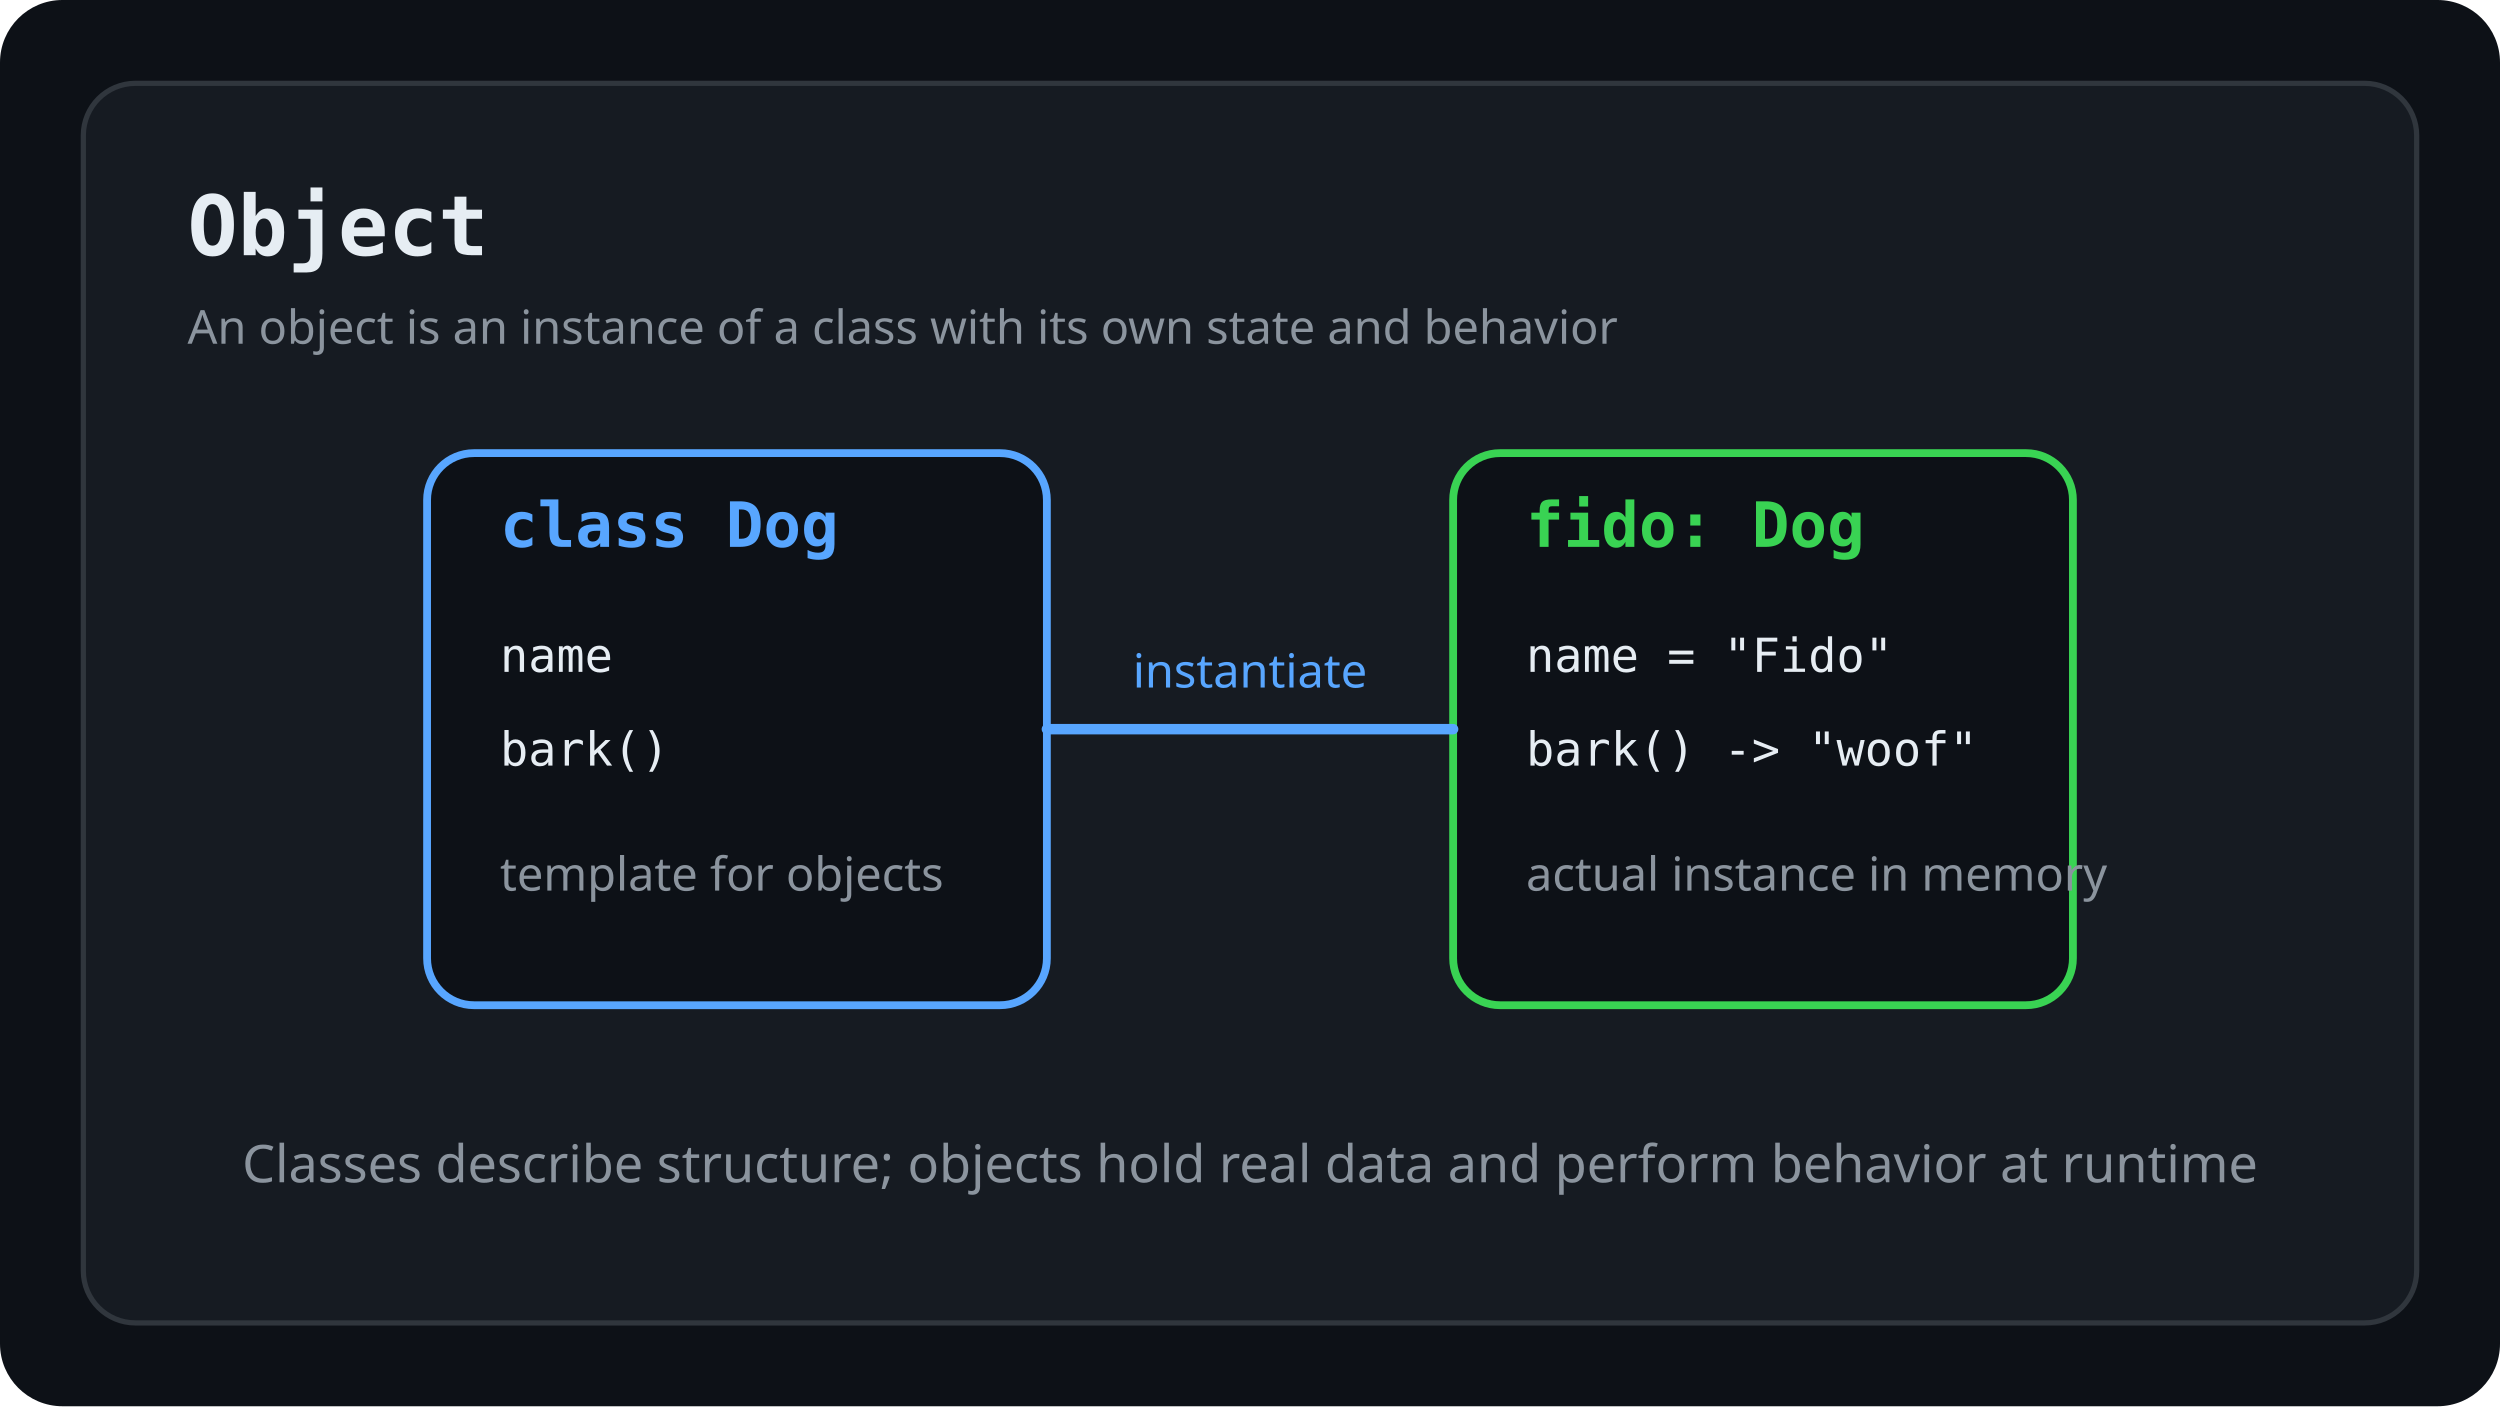
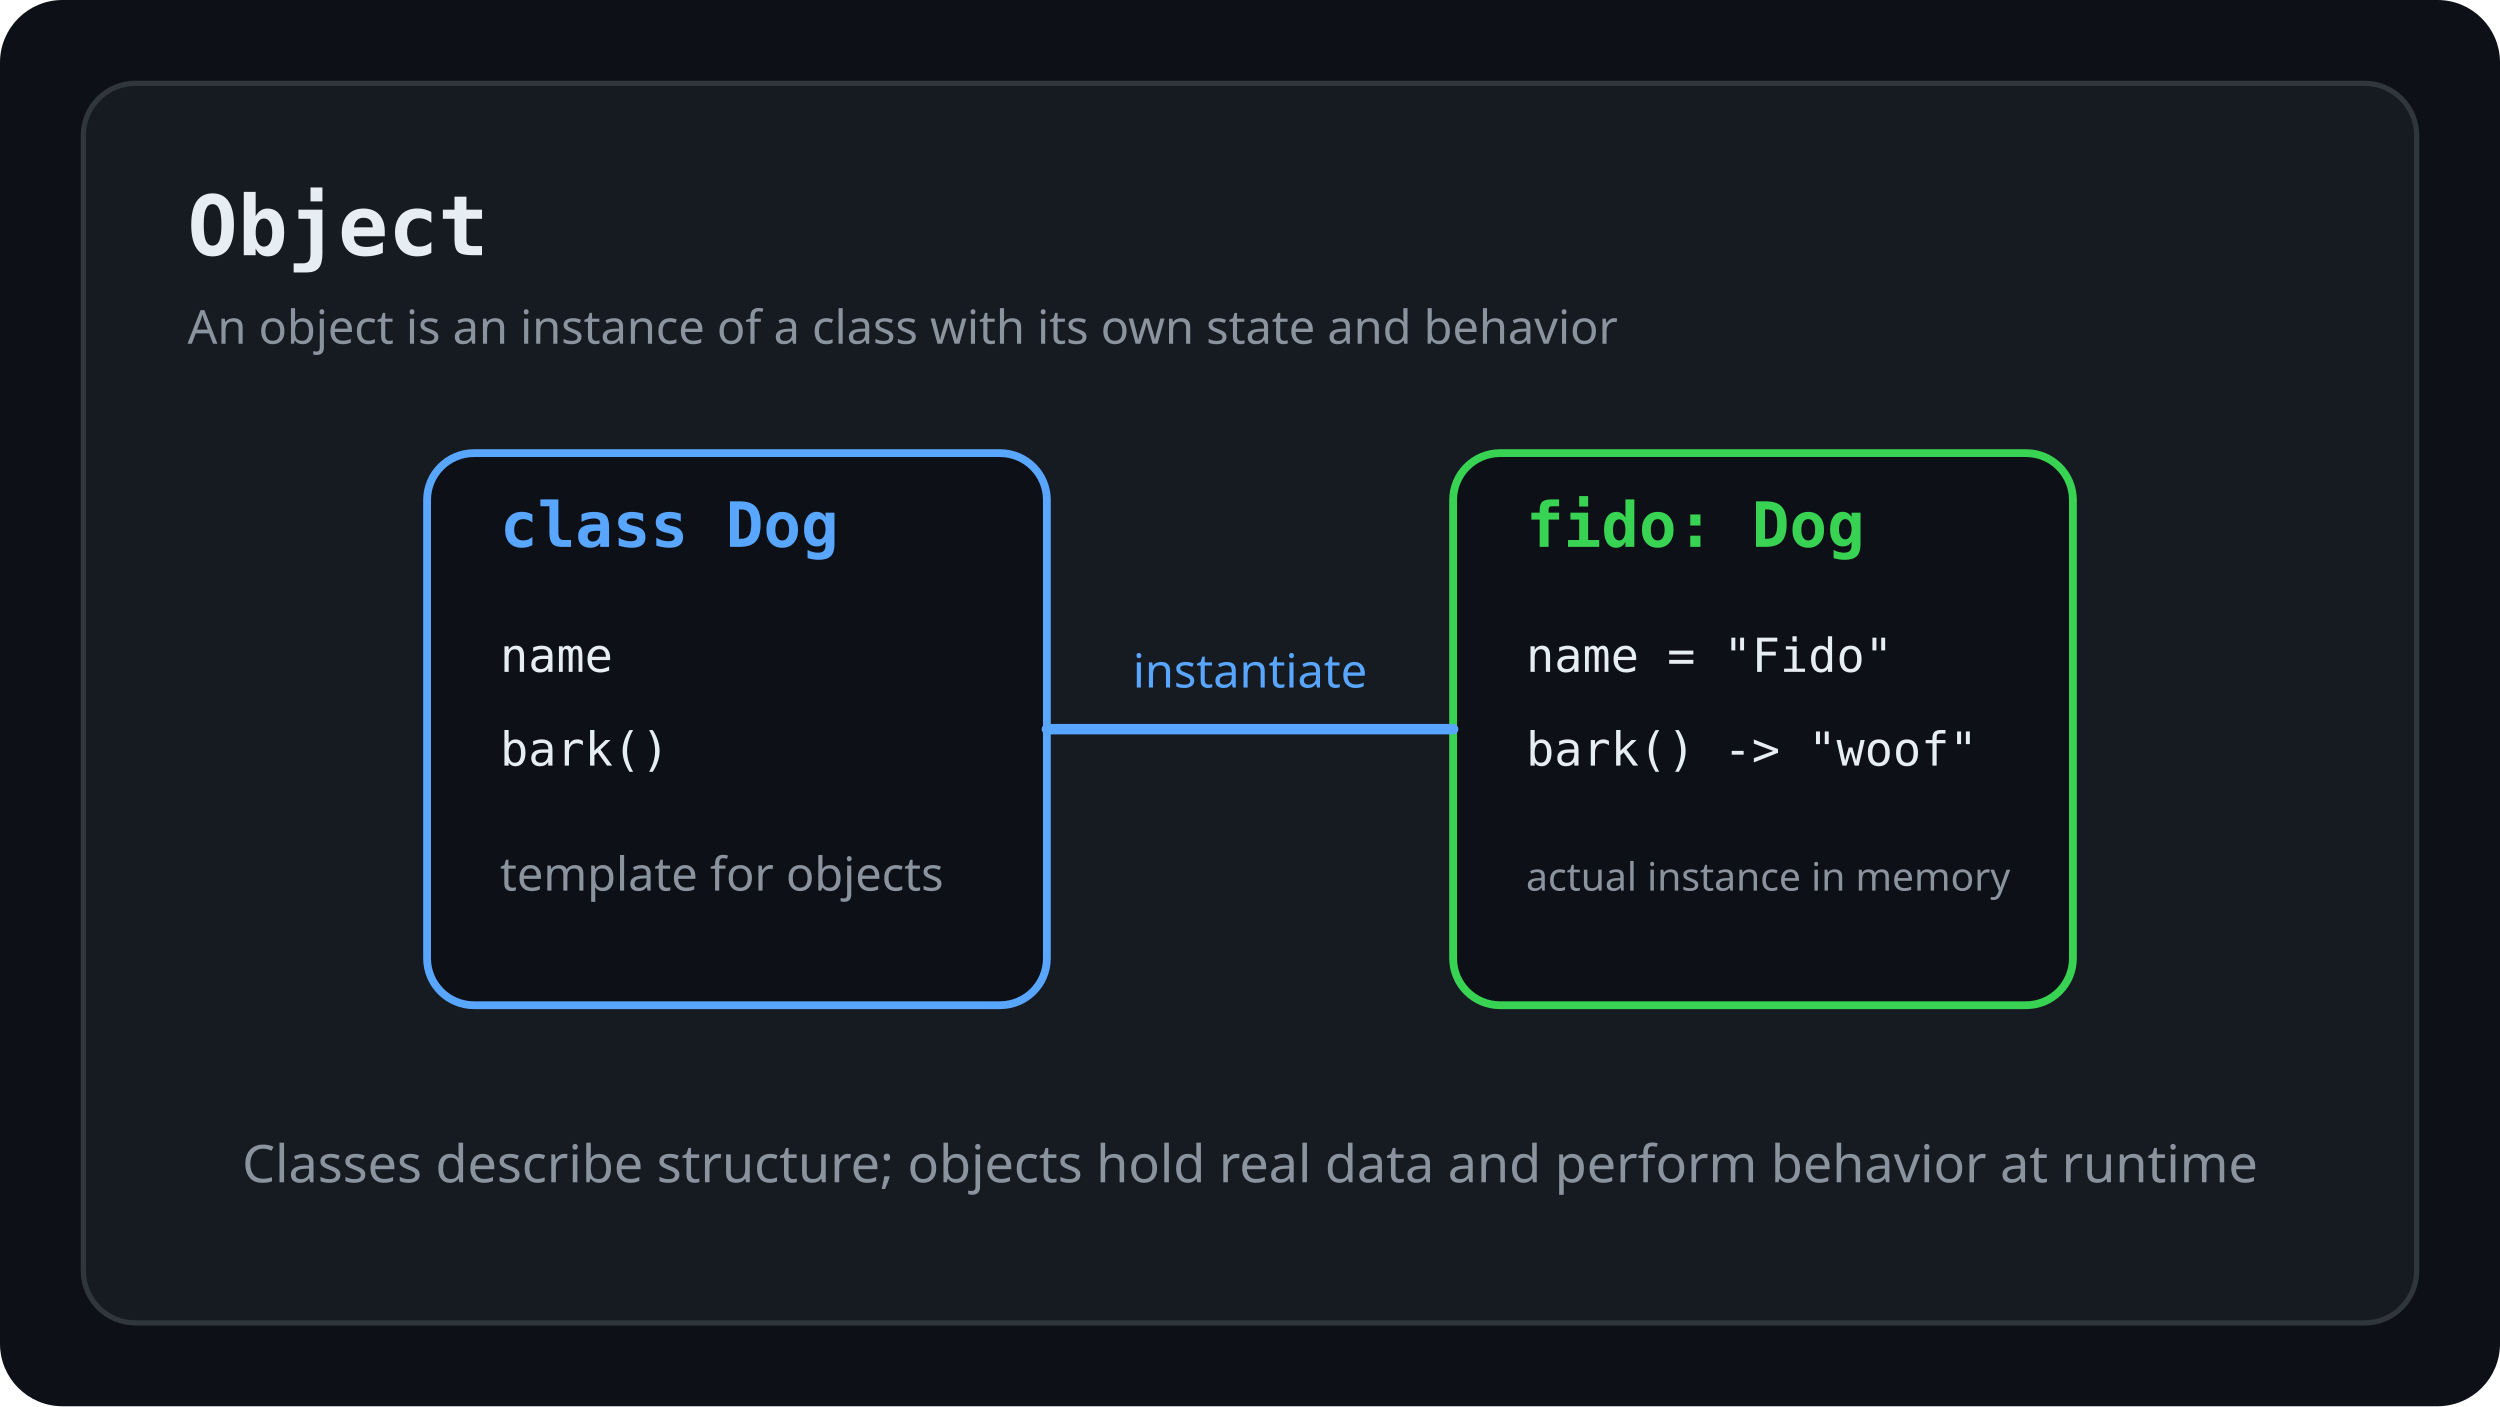
<svg xmlns="http://www.w3.org/2000/svg" width="960" height="540" viewBox="0 0 960 540" fill="none">
  <rect width="960" height="540" rx="24" fill="#0D1117" />
  <rect x="32" y="32" width="896" height="476" rx="20" fill="#161B22" stroke="#30363D" stroke-width="2" />
  <text x="72" y="98" fill="#E6EDF3" font-family="JetBrains Mono, monospace" font-size="32" font-weight="700">Object</text>
  <text x="72" y="132" fill="#8B949E" font-family="IBM Plex Sans, sans-serif" font-size="18">An object is an instance of a class with its own state and behavior</text>
  <rect x="164" y="174" width="238" height="212" rx="18" fill="#0D1117" stroke="#58A6FF" stroke-width="3" />
  <text x="192" y="210" fill="#58A6FF" font-family="JetBrains Mono, monospace" font-size="24" font-weight="700">class Dog</text>
  <text x="192" y="258" fill="#E6EDF3" font-family="JetBrains Mono, monospace" font-size="18">name</text>
  <text x="192" y="294" fill="#E6EDF3" font-family="JetBrains Mono, monospace" font-size="18">bark()</text>
  <text x="192" y="342" fill="#8B949E" font-family="IBM Plex Sans, sans-serif" font-size="18">template for objects</text>
  <rect x="558" y="174" width="238" height="212" rx="18" fill="#0D1117" stroke="#39D353" stroke-width="3" />
  <text x="586" y="210" fill="#39D353" font-family="JetBrains Mono, monospace" font-size="24" font-weight="700">fido: Dog</text>
  <text x="586" y="258" fill="#E6EDF3" font-family="JetBrains Mono, monospace" font-size="18">name = "Fido"</text>
  <text x="586" y="294" fill="#E6EDF3" font-family="JetBrains Mono, monospace" font-size="18">bark() -&gt; "woof"</text>
-   <text x="586" y="342" fill="#8B949E" font-family="IBM Plex Sans, sans-serif" font-size="18">actual instance in memory</text>
+   <text x="586" y="342" fill="#8B949E" font-family="IBM Plex Sans, sans-serif" font-size="15">actual instance in memory</text>
  <path d="M402 280H558" stroke="#58A6FF" stroke-width="4" stroke-linecap="round" />
  <text x="480" y="264" text-anchor="middle" fill="#58A6FF" font-family="IBM Plex Sans, sans-serif" font-size="18">instantiate</text>
  <text x="480" y="454" text-anchor="middle" fill="#8B949E" font-family="IBM Plex Sans, sans-serif" font-size="20">Classes describe structure; objects hold real data and perform behavior at runtime</text>
</svg>
